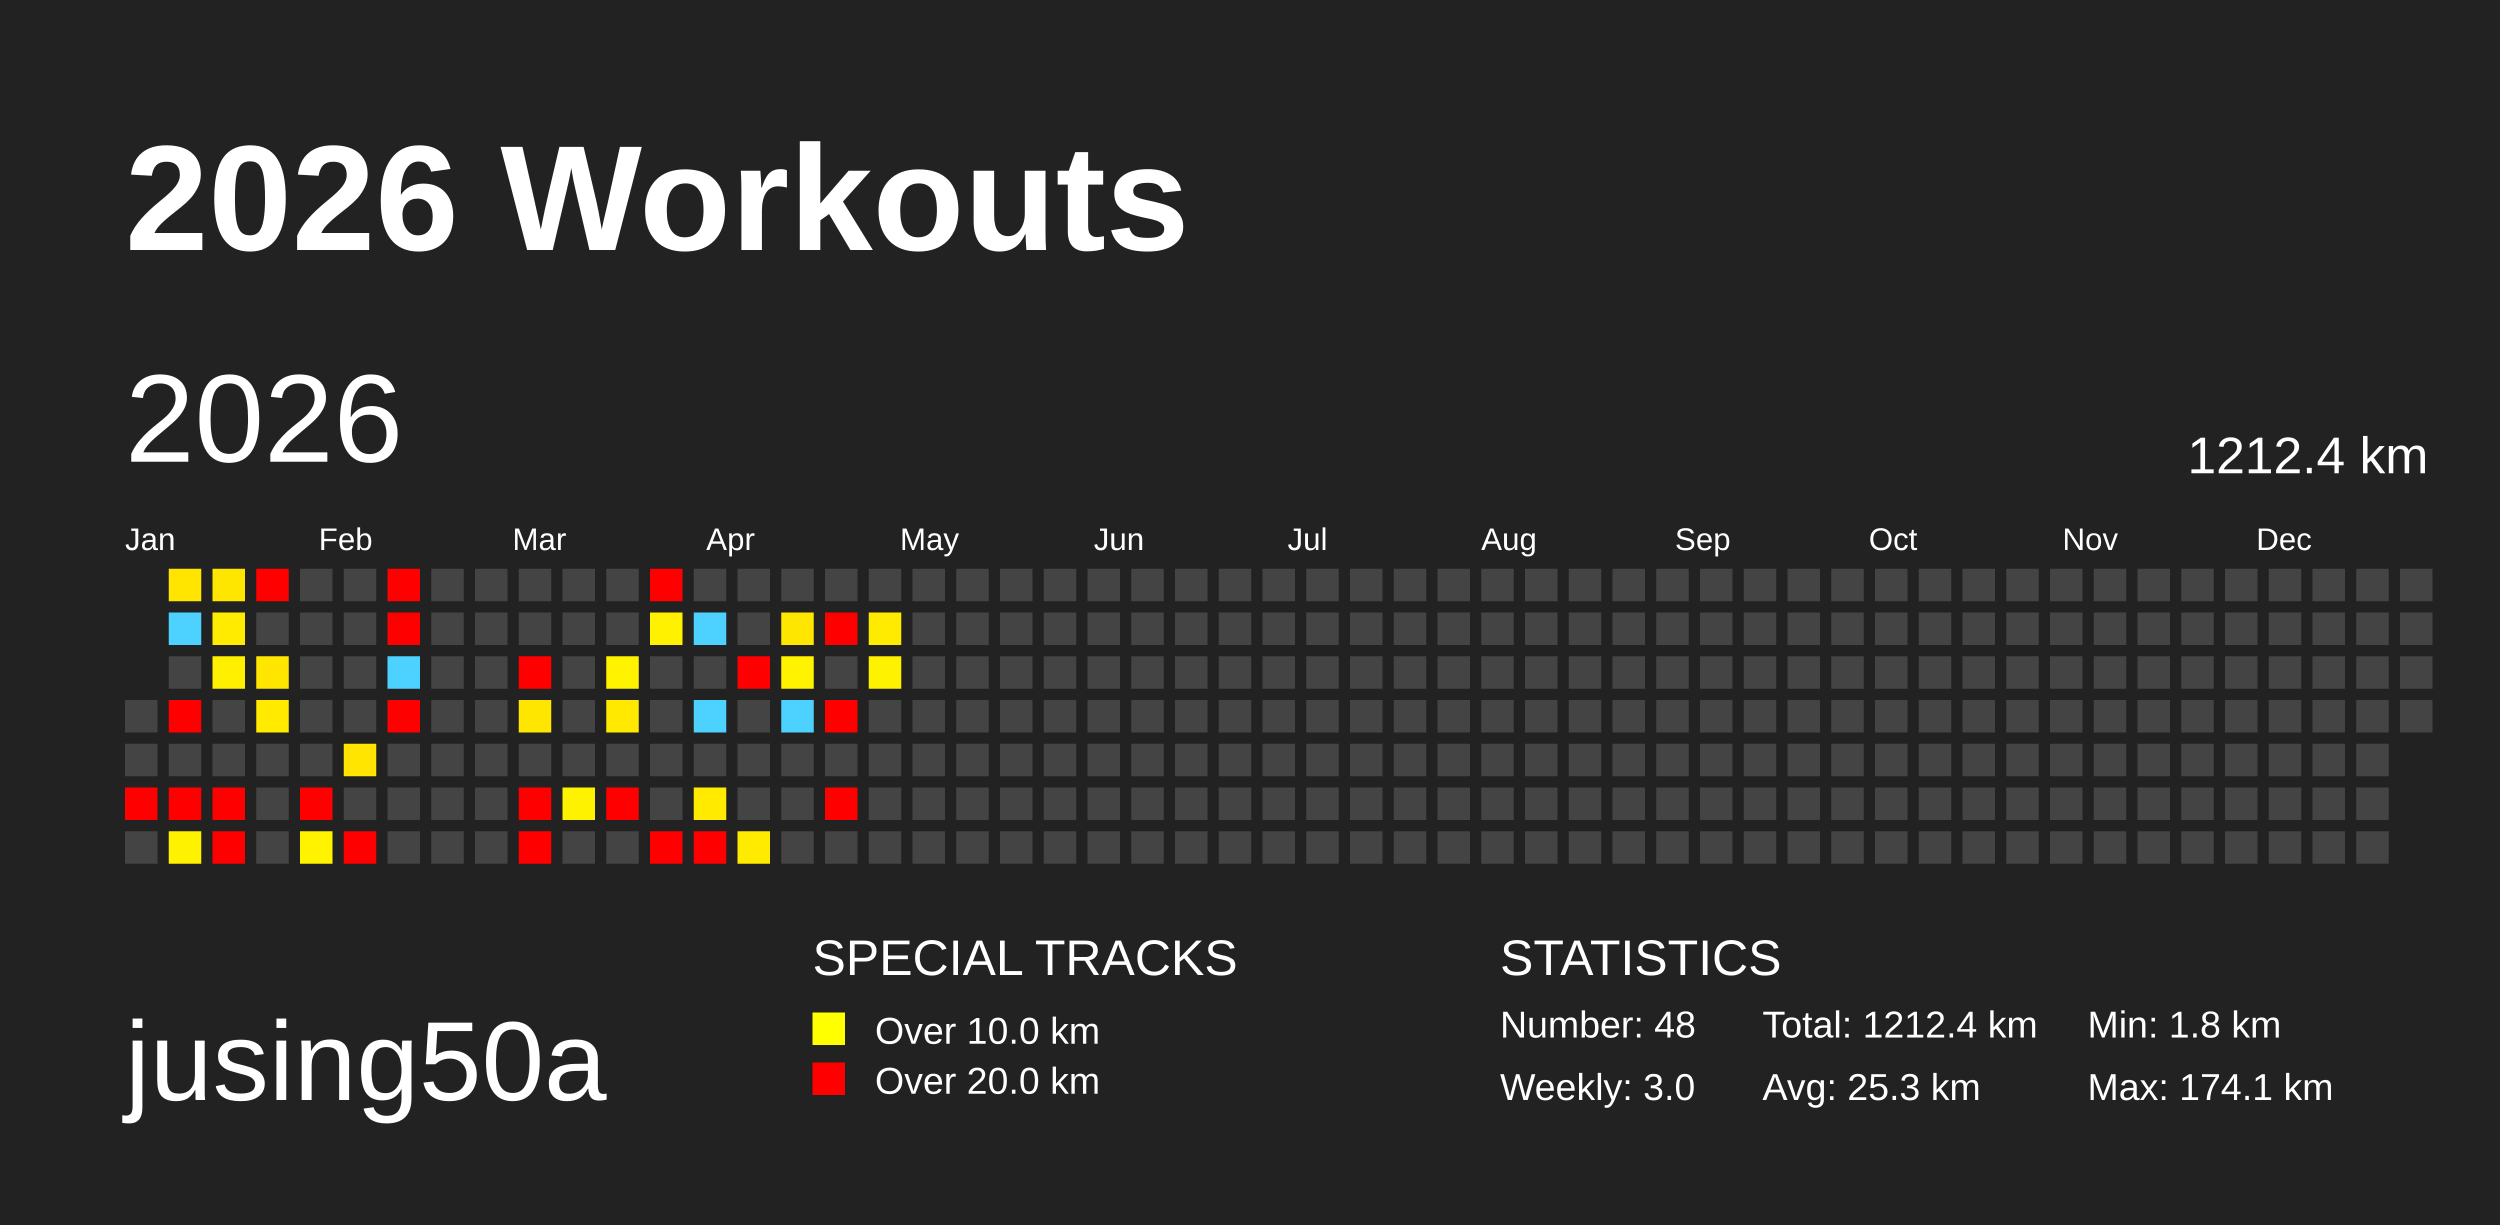
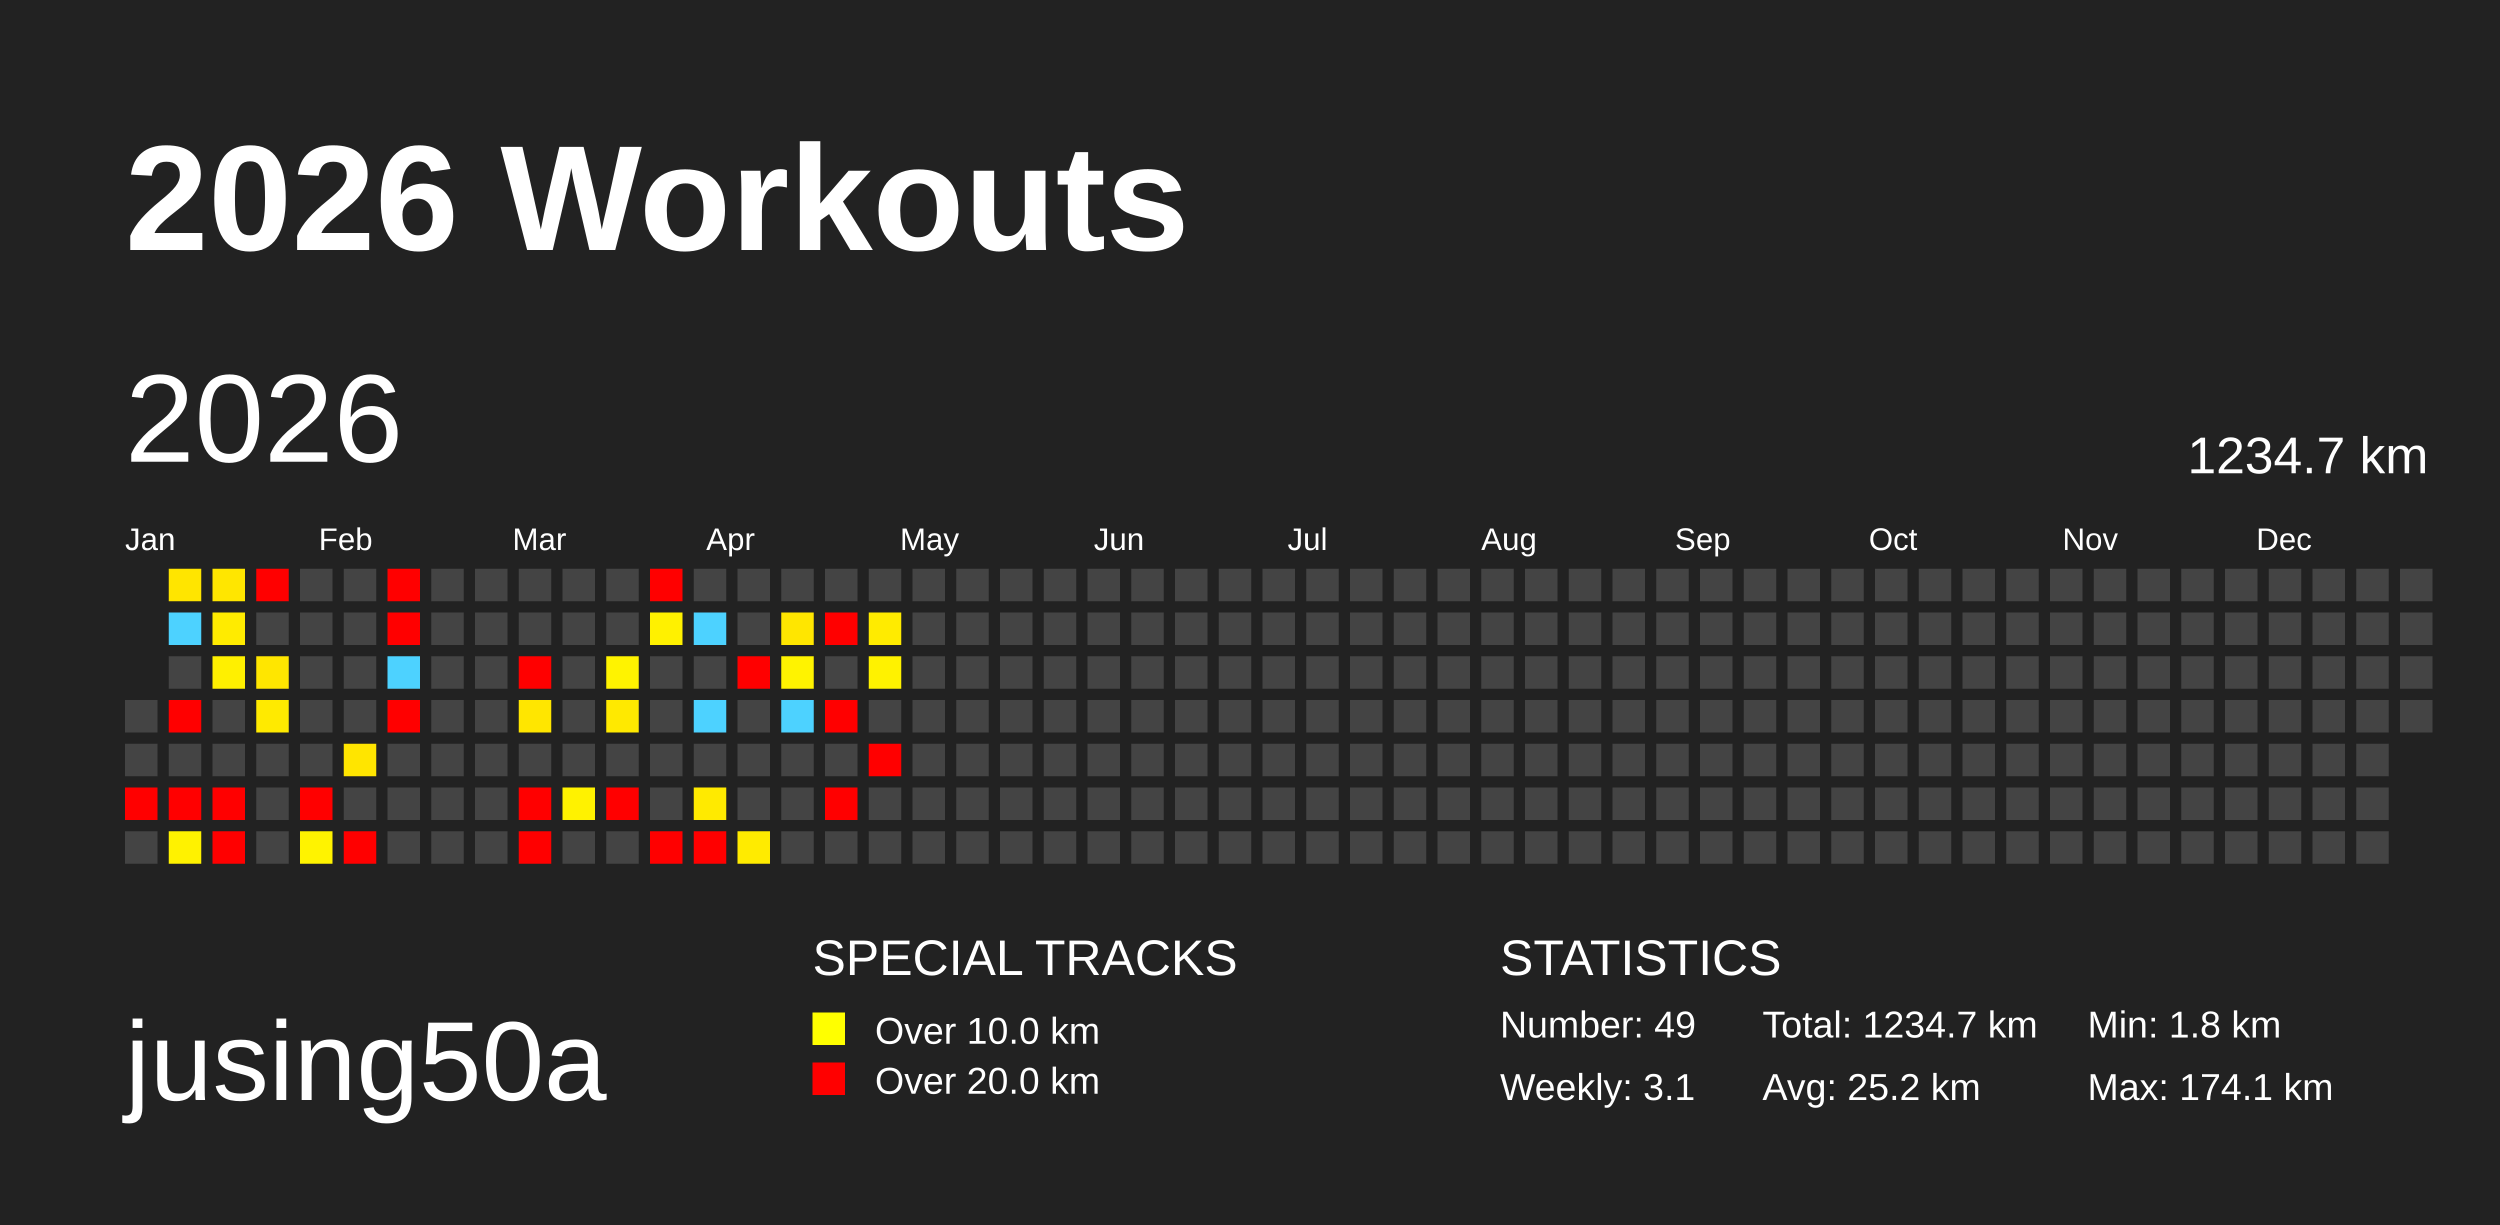
<svg xmlns="http://www.w3.org/2000/svg" baseProfile="full" height="98mm" version="1.1" viewBox="0,0,200,98" width="200mm">
  <defs />
  <rect fill="#222222" height="98" width="200" x="0" y="0" />
  <text fill="#FFFFFF" style="font-size:12px; font-family:Arial; font-weight:bold;" x="10" y="20">2026 Workouts</text>
  <text fill="#FFFFFF" style="font-size:9px; font-family:Arial" x="10" y="88">jusing50a</text>
  <text fill="#FFFFFF" style="font-size:4px; font-family:Arial" x="65" y="78">SPECIAL TRACKS</text>
  <rect fill="yellow" height="2.6" width="2.6" x="65" y="81" />
  <text fill="#FFFFFF" style="font-size:3px; font-family:Arial" x="70" y="83.5">Over 10.0 km</text>
  <rect fill="red" height="2.6" width="2.6" x="65" y="85" />
  <text fill="#FFFFFF" style="font-size:3px; font-family:Arial" x="70" y="87.5">Over 20.0 km</text>
  <text fill="#FFFFFF" style="font-size:4px; font-family:Arial" x="120" y="78">STATISTICS</text>
-   <text fill="#FFFFFF" style="font-size:3px; font-family:Arial" x="120" y="83">Number: 48</text>
-   <text fill="#FFFFFF" style="font-size:3px; font-family:Arial" x="120" y="88">Weekly: 3.0</text>
-   <text fill="#FFFFFF" style="font-size:3px; font-family:Arial" x="141" y="83">Total: 1212.4 km</text>
-   <text fill="#FFFFFF" style="font-size:3px; font-family:Arial" x="141" y="88">Avg: 25.3 km</text>
+   <text fill="#FFFFFF" style="font-size:3px; font-family:Arial" x="120" y="83">Number: 49</text>
+   <text fill="#FFFFFF" style="font-size:3px; font-family:Arial" x="120" y="88">Weekly: 3.1</text>
+   <text fill="#FFFFFF" style="font-size:3px; font-family:Arial" x="141" y="83">Total: 1234.7 km</text>
+   <text fill="#FFFFFF" style="font-size:3px; font-family:Arial" x="141" y="88">Avg: 25.2 km</text>
  <text fill="#FFFFFF" style="font-size:3px; font-family:Arial" x="167" y="83">Min: 1.8 km</text>
  <text fill="#FFFFFF" style="font-size:3px; font-family:Arial" x="167" y="88">Max: 174.1 km</text>
  <text dominant-baseline="hanging" fill="#FFFFFF" style="font-size:10.0px; font-family:Arial;" x="10" y="30">2026</text>
-   <text dominant-baseline="hanging" fill="#FFFFFF" style="font-size:4.125px; font-family:Arial;" x="175" y="35">1212.4 km</text>
+   <text dominant-baseline="hanging" fill="#FFFFFF" style="font-size:4.125px; font-family:Arial;" x="175" y="35">1234.7 km</text>
  <text fill="#FFFFFF" style="font-size:2.5px; font-family:Arial" x="10.0" y="44">Jan</text>
  <text fill="#FFFFFF" style="font-size:2.5px; font-family:Arial" x="25.5" y="44">Feb</text>
  <text fill="#FFFFFF" style="font-size:2.5px; font-family:Arial" x="41.0" y="44">Mar</text>
  <text fill="#FFFFFF" style="font-size:2.5px; font-family:Arial" x="56.5" y="44">Apr</text>
  <text fill="#FFFFFF" style="font-size:2.5px; font-family:Arial" x="72.0" y="44">May</text>
  <text fill="#FFFFFF" style="font-size:2.5px; font-family:Arial" x="87.5" y="44">Jun</text>
  <text fill="#FFFFFF" style="font-size:2.5px; font-family:Arial" x="103.0" y="44">Jul</text>
  <text fill="#FFFFFF" style="font-size:2.5px; font-family:Arial" x="118.5" y="44">Aug</text>
  <text fill="#FFFFFF" style="font-size:2.5px; font-family:Arial" x="134.0" y="44">Sep</text>
  <text fill="#FFFFFF" style="font-size:2.5px; font-family:Arial" x="149.5" y="44">Oct</text>
  <text fill="#FFFFFF" style="font-size:2.5px; font-family:Arial" x="165.0" y="44">Nov</text>
  <text fill="#FFFFFF" style="font-size:2.5px; font-family:Arial" x="180.5" y="44">Dec</text>
  <rect fill="#444444" height="2.6" width="2.6" x="10.0" y="56.0" />
  <rect fill="#444444" height="2.6" width="2.6" x="10.0" y="59.5" />
  <rect fill="red" height="2.6" width="2.6" x="10.0" y="63.0" />
  <rect fill="#444444" height="2.6" width="2.6" x="10.0" y="66.5" />
  <rect fill="#ffe500" height="2.6" width="2.6" x="13.5" y="45.5" />
  <rect fill="#4dd2ff" height="2.6" width="2.6" x="13.5" y="49.0" />
  <rect fill="#444444" height="2.6" width="2.6" x="13.5" y="52.5" />
  <rect fill="red" height="2.6" width="2.6" x="13.5" y="56.0" />
  <rect fill="#444444" height="2.6" width="2.6" x="13.5" y="59.5" />
  <rect fill="red" height="2.6" width="2.6" x="13.5" y="63.0" />
  <rect fill="#fff200" height="2.6" width="2.6" x="13.5" y="66.5" />
  <rect fill="#ffe600" height="2.6" width="2.6" x="17.0" y="45.5" />
  <rect fill="#ffeb00" height="2.6" width="2.6" x="17.0" y="49.0" />
  <rect fill="#fff000" height="2.6" width="2.6" x="17.0" y="52.5" />
  <rect fill="#444444" height="2.6" width="2.6" x="17.0" y="56.0" />
  <rect fill="#444444" height="2.6" width="2.6" x="17.0" y="59.5" />
  <rect fill="red" height="2.6" width="2.6" x="17.0" y="63.0" />
  <rect fill="red" height="2.6" width="2.6" x="17.0" y="66.5" />
  <rect fill="red" height="2.6" width="2.6" x="20.5" y="45.5" />
  <rect fill="#444444" height="2.6" width="2.6" x="20.5" y="49.0" />
  <rect fill="#ffe600" height="2.6" width="2.6" x="20.5" y="52.5" />
  <rect fill="#ffea00" height="2.6" width="2.6" x="20.5" y="56.0" />
  <rect fill="#444444" height="2.6" width="2.6" x="20.5" y="59.5" />
  <rect fill="#444444" height="2.6" width="2.6" x="20.5" y="63.0" />
  <rect fill="#444444" height="2.6" width="2.6" x="20.5" y="66.5" />
  <rect fill="#444444" height="2.6" width="2.6" x="24.0" y="45.5" />
  <rect fill="#444444" height="2.6" width="2.6" x="24.0" y="49.0" />
  <rect fill="#444444" height="2.6" width="2.6" x="24.0" y="52.5" />
  <rect fill="#444444" height="2.6" width="2.6" x="24.0" y="56.0" />
  <rect fill="#444444" height="2.6" width="2.6" x="24.0" y="59.5" />
  <rect fill="red" height="2.6" width="2.6" x="24.0" y="63.0" />
  <rect fill="#fff300" height="2.6" width="2.6" x="24.0" y="66.5" />
  <rect fill="#444444" height="2.6" width="2.6" x="27.5" y="45.5" />
  <rect fill="#444444" height="2.6" width="2.6" x="27.5" y="49.0" />
  <rect fill="#444444" height="2.6" width="2.6" x="27.5" y="52.5" />
  <rect fill="#444444" height="2.6" width="2.6" x="27.5" y="56.0" />
  <rect fill="#ffe500" height="2.6" width="2.6" x="27.5" y="59.5" />
  <rect fill="#444444" height="2.6" width="2.6" x="27.5" y="63.0" />
  <rect fill="red" height="2.6" width="2.6" x="27.5" y="66.5" />
  <rect fill="red" height="2.6" width="2.6" x="31.0" y="45.5" />
  <rect fill="red" height="2.6" width="2.6" x="31.0" y="49.0" />
  <rect fill="#4dd2ff" height="2.6" width="2.6" x="31.0" y="52.5" />
  <rect fill="red" height="2.6" width="2.6" x="31.0" y="56.0" />
  <rect fill="#444444" height="2.6" width="2.6" x="31.0" y="59.5" />
  <rect fill="#444444" height="2.6" width="2.6" x="31.0" y="63.0" />
  <rect fill="#444444" height="2.6" width="2.6" x="31.0" y="66.5" />
  <rect fill="#444444" height="2.6" width="2.6" x="34.5" y="45.5" />
  <rect fill="#444444" height="2.6" width="2.6" x="34.5" y="49.0" />
  <rect fill="#444444" height="2.6" width="2.6" x="34.5" y="52.5" />
  <rect fill="#444444" height="2.6" width="2.6" x="34.5" y="56.0" />
  <rect fill="#444444" height="2.6" width="2.6" x="34.5" y="59.5" />
  <rect fill="#444444" height="2.6" width="2.6" x="34.5" y="63.0" />
  <rect fill="#444444" height="2.6" width="2.6" x="34.5" y="66.5" />
  <rect fill="#444444" height="2.6" width="2.6" x="38.0" y="45.5" />
  <rect fill="#444444" height="2.6" width="2.6" x="38.0" y="49.0" />
  <rect fill="#444444" height="2.6" width="2.6" x="38.0" y="52.5" />
  <rect fill="#444444" height="2.6" width="2.6" x="38.0" y="56.0" />
  <rect fill="#444444" height="2.6" width="2.6" x="38.0" y="59.5" />
  <rect fill="#444444" height="2.6" width="2.6" x="38.0" y="63.0" />
  <rect fill="#444444" height="2.6" width="2.6" x="38.0" y="66.5" />
  <rect fill="#444444" height="2.6" width="2.6" x="41.5" y="45.5" />
  <rect fill="#444444" height="2.6" width="2.6" x="41.5" y="49.0" />
  <rect fill="red" height="2.6" width="2.6" x="41.5" y="52.5" />
  <rect fill="#ffe600" height="2.6" width="2.6" x="41.5" y="56.0" />
  <rect fill="#444444" height="2.6" width="2.6" x="41.5" y="59.5" />
  <rect fill="red" height="2.6" width="2.6" x="41.5" y="63.0" />
  <rect fill="red" height="2.6" width="2.6" x="41.5" y="66.5" />
  <rect fill="#444444" height="2.6" width="2.6" x="45.0" y="45.5" />
  <rect fill="#444444" height="2.6" width="2.6" x="45.0" y="49.0" />
  <rect fill="#444444" height="2.6" width="2.6" x="45.0" y="52.5" />
  <rect fill="#444444" height="2.6" width="2.6" x="45.0" y="56.0" />
  <rect fill="#444444" height="2.6" width="2.6" x="45.0" y="59.5" />
  <rect fill="#fff200" height="2.6" width="2.6" x="45.0" y="63.0" />
  <rect fill="#444444" height="2.6" width="2.6" x="45.0" y="66.5" />
  <rect fill="#444444" height="2.6" width="2.6" x="48.5" y="45.5" />
  <rect fill="#444444" height="2.6" width="2.6" x="48.5" y="49.0" />
  <rect fill="#fff300" height="2.6" width="2.6" x="48.5" y="52.5" />
  <rect fill="#ffe900" height="2.6" width="2.6" x="48.5" y="56.0" />
  <rect fill="#444444" height="2.6" width="2.6" x="48.5" y="59.5" />
  <rect fill="red" height="2.6" width="2.6" x="48.5" y="63.0" />
  <rect fill="#444444" height="2.6" width="2.6" x="48.5" y="66.5" />
  <rect fill="red" height="2.6" width="2.6" x="52.0" y="45.5" />
  <rect fill="#fff100" height="2.6" width="2.6" x="52.0" y="49.0" />
  <rect fill="#444444" height="2.6" width="2.6" x="52.0" y="52.5" />
  <rect fill="#444444" height="2.6" width="2.6" x="52.0" y="56.0" />
  <rect fill="#444444" height="2.6" width="2.6" x="52.0" y="59.5" />
  <rect fill="#444444" height="2.6" width="2.6" x="52.0" y="63.0" />
  <rect fill="red" height="2.6" width="2.6" x="52.0" y="66.5" />
  <rect fill="#444444" height="2.6" width="2.6" x="55.5" y="45.5" />
  <rect fill="#4dd2ff" height="2.6" width="2.6" x="55.5" y="49.0" />
  <rect fill="#444444" height="2.6" width="2.6" x="55.5" y="52.5" />
  <rect fill="#4dd2ff" height="2.6" width="2.6" x="55.5" y="56.0" />
  <rect fill="#444444" height="2.6" width="2.6" x="55.5" y="59.5" />
  <rect fill="#ffea00" height="2.6" width="2.6" x="55.5" y="63.0" />
  <rect fill="red" height="2.6" width="2.6" x="55.5" y="66.5" />
  <rect fill="#444444" height="2.6" width="2.6" x="59.0" y="45.5" />
  <rect fill="#444444" height="2.6" width="2.6" x="59.0" y="49.0" />
  <rect fill="red" height="2.6" width="2.6" x="59.0" y="52.5" />
  <rect fill="#444444" height="2.6" width="2.6" x="59.0" y="56.0" />
  <rect fill="#444444" height="2.6" width="2.6" x="59.0" y="59.5" />
  <rect fill="#444444" height="2.6" width="2.6" x="59.0" y="63.0" />
  <rect fill="#ffeb00" height="2.6" width="2.6" x="59.0" y="66.5" />
  <rect fill="#444444" height="2.6" width="2.6" x="62.5" y="45.5" />
  <rect fill="#ffe600" height="2.6" width="2.6" x="62.5" y="49.0" />
  <rect fill="#fff300" height="2.6" width="2.6" x="62.5" y="52.5" />
  <rect fill="#4dd2ff" height="2.6" width="2.6" x="62.5" y="56.0" />
  <rect fill="#444444" height="2.6" width="2.6" x="62.5" y="59.5" />
  <rect fill="#444444" height="2.6" width="2.6" x="62.5" y="63.0" />
  <rect fill="#444444" height="2.6" width="2.6" x="62.5" y="66.5" />
  <rect fill="#444444" height="2.6" width="2.6" x="66.0" y="45.5" />
  <rect fill="red" height="2.6" width="2.6" x="66.0" y="49.0" />
  <rect fill="#444444" height="2.6" width="2.6" x="66.0" y="52.5" />
  <rect fill="red" height="2.6" width="2.6" x="66.0" y="56.0" />
  <rect fill="#444444" height="2.6" width="2.6" x="66.0" y="59.5" />
  <rect fill="red" height="2.6" width="2.6" x="66.0" y="63.0" />
  <rect fill="#444444" height="2.6" width="2.6" x="66.0" y="66.5" />
  <rect fill="#444444" height="2.6" width="2.6" x="69.5" y="45.5" />
  <rect fill="#ffeb00" height="2.6" width="2.6" x="69.5" y="49.0" />
  <rect fill="#fff200" height="2.6" width="2.6" x="69.5" y="52.5" />
  <rect fill="#444444" height="2.6" width="2.6" x="69.5" y="56.0" />
-   <rect fill="#444444" height="2.6" width="2.6" x="69.5" y="59.5" />
+   <rect fill="red" height="2.6" width="2.6" x="69.5" y="59.5" />
  <rect fill="#444444" height="2.6" width="2.6" x="69.5" y="63.0" />
  <rect fill="#444444" height="2.6" width="2.6" x="69.5" y="66.5" />
  <rect fill="#444444" height="2.6" width="2.6" x="73.0" y="45.5" />
  <rect fill="#444444" height="2.6" width="2.6" x="73.0" y="49.0" />
  <rect fill="#444444" height="2.6" width="2.6" x="73.0" y="52.5" />
  <rect fill="#444444" height="2.6" width="2.6" x="73.0" y="56.0" />
  <rect fill="#444444" height="2.6" width="2.6" x="73.0" y="59.5" />
  <rect fill="#444444" height="2.6" width="2.6" x="73.0" y="63.0" />
  <rect fill="#444444" height="2.6" width="2.6" x="73.0" y="66.5" />
  <rect fill="#444444" height="2.6" width="2.6" x="76.5" y="45.5" />
  <rect fill="#444444" height="2.6" width="2.6" x="76.5" y="49.0" />
  <rect fill="#444444" height="2.6" width="2.6" x="76.5" y="52.5" />
  <rect fill="#444444" height="2.6" width="2.6" x="76.5" y="56.0" />
  <rect fill="#444444" height="2.6" width="2.6" x="76.5" y="59.5" />
  <rect fill="#444444" height="2.6" width="2.6" x="76.5" y="63.0" />
  <rect fill="#444444" height="2.6" width="2.6" x="76.5" y="66.5" />
  <rect fill="#444444" height="2.6" width="2.6" x="80.0" y="45.5" />
  <rect fill="#444444" height="2.6" width="2.6" x="80.0" y="49.0" />
  <rect fill="#444444" height="2.6" width="2.6" x="80.0" y="52.5" />
  <rect fill="#444444" height="2.6" width="2.6" x="80.0" y="56.0" />
  <rect fill="#444444" height="2.6" width="2.6" x="80.0" y="59.5" />
  <rect fill="#444444" height="2.6" width="2.6" x="80.0" y="63.0" />
  <rect fill="#444444" height="2.6" width="2.6" x="80.0" y="66.5" />
  <rect fill="#444444" height="2.6" width="2.6" x="83.5" y="45.5" />
  <rect fill="#444444" height="2.6" width="2.6" x="83.5" y="49.0" />
  <rect fill="#444444" height="2.6" width="2.6" x="83.5" y="52.5" />
  <rect fill="#444444" height="2.6" width="2.6" x="83.5" y="56.0" />
  <rect fill="#444444" height="2.6" width="2.6" x="83.5" y="59.5" />
  <rect fill="#444444" height="2.6" width="2.6" x="83.5" y="63.0" />
  <rect fill="#444444" height="2.6" width="2.6" x="83.5" y="66.5" />
  <rect fill="#444444" height="2.6" width="2.6" x="87.0" y="45.5" />
  <rect fill="#444444" height="2.6" width="2.6" x="87.0" y="49.0" />
  <rect fill="#444444" height="2.6" width="2.6" x="87.0" y="52.5" />
  <rect fill="#444444" height="2.6" width="2.6" x="87.0" y="56.0" />
  <rect fill="#444444" height="2.6" width="2.6" x="87.0" y="59.5" />
  <rect fill="#444444" height="2.6" width="2.6" x="87.0" y="63.0" />
  <rect fill="#444444" height="2.6" width="2.6" x="87.0" y="66.5" />
  <rect fill="#444444" height="2.6" width="2.6" x="90.5" y="45.5" />
  <rect fill="#444444" height="2.6" width="2.6" x="90.5" y="49.0" />
  <rect fill="#444444" height="2.6" width="2.6" x="90.5" y="52.5" />
  <rect fill="#444444" height="2.6" width="2.6" x="90.5" y="56.0" />
  <rect fill="#444444" height="2.6" width="2.6" x="90.5" y="59.5" />
  <rect fill="#444444" height="2.6" width="2.6" x="90.5" y="63.0" />
  <rect fill="#444444" height="2.6" width="2.6" x="90.5" y="66.5" />
  <rect fill="#444444" height="2.6" width="2.6" x="94.0" y="45.5" />
  <rect fill="#444444" height="2.6" width="2.6" x="94.0" y="49.0" />
  <rect fill="#444444" height="2.6" width="2.6" x="94.0" y="52.5" />
  <rect fill="#444444" height="2.6" width="2.6" x="94.0" y="56.0" />
  <rect fill="#444444" height="2.6" width="2.6" x="94.0" y="59.5" />
  <rect fill="#444444" height="2.6" width="2.6" x="94.0" y="63.0" />
  <rect fill="#444444" height="2.6" width="2.6" x="94.0" y="66.5" />
  <rect fill="#444444" height="2.6" width="2.6" x="97.5" y="45.5" />
  <rect fill="#444444" height="2.6" width="2.6" x="97.5" y="49.0" />
  <rect fill="#444444" height="2.6" width="2.6" x="97.5" y="52.5" />
  <rect fill="#444444" height="2.6" width="2.6" x="97.5" y="56.0" />
  <rect fill="#444444" height="2.6" width="2.6" x="97.5" y="59.5" />
  <rect fill="#444444" height="2.6" width="2.6" x="97.5" y="63.0" />
  <rect fill="#444444" height="2.6" width="2.6" x="97.5" y="66.5" />
  <rect fill="#444444" height="2.6" width="2.6" x="101.0" y="45.5" />
  <rect fill="#444444" height="2.6" width="2.6" x="101.0" y="49.0" />
  <rect fill="#444444" height="2.6" width="2.6" x="101.0" y="52.5" />
  <rect fill="#444444" height="2.6" width="2.6" x="101.0" y="56.0" />
  <rect fill="#444444" height="2.6" width="2.6" x="101.0" y="59.5" />
  <rect fill="#444444" height="2.6" width="2.6" x="101.0" y="63.0" />
  <rect fill="#444444" height="2.6" width="2.6" x="101.0" y="66.5" />
  <rect fill="#444444" height="2.6" width="2.6" x="104.5" y="45.5" />
  <rect fill="#444444" height="2.6" width="2.6" x="104.5" y="49.0" />
  <rect fill="#444444" height="2.6" width="2.6" x="104.5" y="52.5" />
  <rect fill="#444444" height="2.6" width="2.6" x="104.5" y="56.0" />
  <rect fill="#444444" height="2.6" width="2.6" x="104.5" y="59.5" />
  <rect fill="#444444" height="2.6" width="2.6" x="104.5" y="63.0" />
  <rect fill="#444444" height="2.6" width="2.6" x="104.5" y="66.5" />
  <rect fill="#444444" height="2.6" width="2.6" x="108.0" y="45.5" />
  <rect fill="#444444" height="2.6" width="2.6" x="108.0" y="49.0" />
  <rect fill="#444444" height="2.6" width="2.6" x="108.0" y="52.5" />
  <rect fill="#444444" height="2.6" width="2.6" x="108.0" y="56.0" />
  <rect fill="#444444" height="2.6" width="2.6" x="108.0" y="59.5" />
  <rect fill="#444444" height="2.6" width="2.6" x="108.0" y="63.0" />
  <rect fill="#444444" height="2.6" width="2.6" x="108.0" y="66.5" />
  <rect fill="#444444" height="2.6" width="2.6" x="111.5" y="45.5" />
  <rect fill="#444444" height="2.6" width="2.6" x="111.5" y="49.0" />
  <rect fill="#444444" height="2.6" width="2.6" x="111.5" y="52.5" />
  <rect fill="#444444" height="2.6" width="2.6" x="111.5" y="56.0" />
  <rect fill="#444444" height="2.6" width="2.6" x="111.5" y="59.5" />
  <rect fill="#444444" height="2.6" width="2.6" x="111.5" y="63.0" />
  <rect fill="#444444" height="2.6" width="2.6" x="111.5" y="66.5" />
  <rect fill="#444444" height="2.6" width="2.6" x="115.0" y="45.5" />
  <rect fill="#444444" height="2.6" width="2.6" x="115.0" y="49.0" />
  <rect fill="#444444" height="2.6" width="2.6" x="115.0" y="52.5" />
  <rect fill="#444444" height="2.6" width="2.6" x="115.0" y="56.0" />
  <rect fill="#444444" height="2.6" width="2.6" x="115.0" y="59.5" />
  <rect fill="#444444" height="2.6" width="2.6" x="115.0" y="63.0" />
  <rect fill="#444444" height="2.6" width="2.6" x="115.0" y="66.5" />
  <rect fill="#444444" height="2.6" width="2.6" x="118.5" y="45.5" />
  <rect fill="#444444" height="2.6" width="2.6" x="118.5" y="49.0" />
  <rect fill="#444444" height="2.6" width="2.6" x="118.5" y="52.5" />
  <rect fill="#444444" height="2.6" width="2.6" x="118.5" y="56.0" />
  <rect fill="#444444" height="2.6" width="2.6" x="118.5" y="59.5" />
  <rect fill="#444444" height="2.6" width="2.6" x="118.5" y="63.0" />
  <rect fill="#444444" height="2.6" width="2.6" x="118.5" y="66.5" />
  <rect fill="#444444" height="2.6" width="2.6" x="122.0" y="45.5" />
  <rect fill="#444444" height="2.6" width="2.6" x="122.0" y="49.0" />
  <rect fill="#444444" height="2.6" width="2.6" x="122.0" y="52.5" />
  <rect fill="#444444" height="2.6" width="2.6" x="122.0" y="56.0" />
  <rect fill="#444444" height="2.6" width="2.6" x="122.0" y="59.5" />
  <rect fill="#444444" height="2.6" width="2.6" x="122.0" y="63.0" />
  <rect fill="#444444" height="2.6" width="2.6" x="122.0" y="66.5" />
  <rect fill="#444444" height="2.6" width="2.6" x="125.5" y="45.5" />
  <rect fill="#444444" height="2.6" width="2.6" x="125.5" y="49.0" />
  <rect fill="#444444" height="2.6" width="2.6" x="125.5" y="52.5" />
  <rect fill="#444444" height="2.6" width="2.6" x="125.5" y="56.0" />
  <rect fill="#444444" height="2.6" width="2.6" x="125.5" y="59.5" />
  <rect fill="#444444" height="2.6" width="2.6" x="125.5" y="63.0" />
  <rect fill="#444444" height="2.6" width="2.6" x="125.5" y="66.5" />
  <rect fill="#444444" height="2.6" width="2.6" x="129.0" y="45.5" />
  <rect fill="#444444" height="2.6" width="2.6" x="129.0" y="49.0" />
  <rect fill="#444444" height="2.6" width="2.6" x="129.0" y="52.5" />
  <rect fill="#444444" height="2.6" width="2.6" x="129.0" y="56.0" />
  <rect fill="#444444" height="2.6" width="2.6" x="129.0" y="59.5" />
  <rect fill="#444444" height="2.6" width="2.6" x="129.0" y="63.0" />
  <rect fill="#444444" height="2.6" width="2.6" x="129.0" y="66.5" />
  <rect fill="#444444" height="2.6" width="2.6" x="132.5" y="45.5" />
  <rect fill="#444444" height="2.6" width="2.6" x="132.5" y="49.0" />
  <rect fill="#444444" height="2.6" width="2.6" x="132.5" y="52.5" />
  <rect fill="#444444" height="2.6" width="2.6" x="132.5" y="56.0" />
  <rect fill="#444444" height="2.6" width="2.6" x="132.5" y="59.5" />
  <rect fill="#444444" height="2.6" width="2.6" x="132.5" y="63.0" />
  <rect fill="#444444" height="2.6" width="2.6" x="132.5" y="66.5" />
  <rect fill="#444444" height="2.6" width="2.6" x="136.0" y="45.5" />
  <rect fill="#444444" height="2.6" width="2.6" x="136.0" y="49.0" />
  <rect fill="#444444" height="2.6" width="2.6" x="136.0" y="52.5" />
  <rect fill="#444444" height="2.6" width="2.6" x="136.0" y="56.0" />
  <rect fill="#444444" height="2.6" width="2.6" x="136.0" y="59.5" />
  <rect fill="#444444" height="2.6" width="2.6" x="136.0" y="63.0" />
  <rect fill="#444444" height="2.6" width="2.6" x="136.0" y="66.5" />
  <rect fill="#444444" height="2.6" width="2.6" x="139.5" y="45.5" />
  <rect fill="#444444" height="2.6" width="2.6" x="139.5" y="49.0" />
  <rect fill="#444444" height="2.6" width="2.6" x="139.5" y="52.5" />
  <rect fill="#444444" height="2.6" width="2.6" x="139.5" y="56.0" />
  <rect fill="#444444" height="2.6" width="2.6" x="139.5" y="59.5" />
  <rect fill="#444444" height="2.6" width="2.6" x="139.5" y="63.0" />
  <rect fill="#444444" height="2.6" width="2.6" x="139.5" y="66.5" />
  <rect fill="#444444" height="2.6" width="2.6" x="143.0" y="45.5" />
  <rect fill="#444444" height="2.6" width="2.6" x="143.0" y="49.0" />
  <rect fill="#444444" height="2.6" width="2.6" x="143.0" y="52.5" />
  <rect fill="#444444" height="2.6" width="2.6" x="143.0" y="56.0" />
  <rect fill="#444444" height="2.6" width="2.6" x="143.0" y="59.5" />
  <rect fill="#444444" height="2.6" width="2.6" x="143.0" y="63.0" />
  <rect fill="#444444" height="2.6" width="2.6" x="143.0" y="66.5" />
  <rect fill="#444444" height="2.6" width="2.6" x="146.5" y="45.5" />
  <rect fill="#444444" height="2.6" width="2.6" x="146.5" y="49.0" />
  <rect fill="#444444" height="2.6" width="2.6" x="146.5" y="52.5" />
  <rect fill="#444444" height="2.6" width="2.6" x="146.5" y="56.0" />
  <rect fill="#444444" height="2.6" width="2.6" x="146.5" y="59.5" />
  <rect fill="#444444" height="2.6" width="2.6" x="146.5" y="63.0" />
  <rect fill="#444444" height="2.6" width="2.6" x="146.5" y="66.5" />
  <rect fill="#444444" height="2.6" width="2.6" x="150.0" y="45.5" />
  <rect fill="#444444" height="2.6" width="2.6" x="150.0" y="49.0" />
  <rect fill="#444444" height="2.6" width="2.6" x="150.0" y="52.5" />
  <rect fill="#444444" height="2.6" width="2.6" x="150.0" y="56.0" />
  <rect fill="#444444" height="2.6" width="2.6" x="150.0" y="59.5" />
  <rect fill="#444444" height="2.6" width="2.6" x="150.0" y="63.0" />
  <rect fill="#444444" height="2.6" width="2.6" x="150.0" y="66.5" />
  <rect fill="#444444" height="2.6" width="2.6" x="153.5" y="45.5" />
  <rect fill="#444444" height="2.6" width="2.6" x="153.5" y="49.0" />
  <rect fill="#444444" height="2.6" width="2.6" x="153.5" y="52.5" />
  <rect fill="#444444" height="2.6" width="2.6" x="153.5" y="56.0" />
  <rect fill="#444444" height="2.6" width="2.6" x="153.5" y="59.5" />
  <rect fill="#444444" height="2.6" width="2.6" x="153.5" y="63.0" />
  <rect fill="#444444" height="2.6" width="2.6" x="153.5" y="66.5" />
  <rect fill="#444444" height="2.6" width="2.6" x="157.0" y="45.5" />
  <rect fill="#444444" height="2.6" width="2.6" x="157.0" y="49.0" />
  <rect fill="#444444" height="2.6" width="2.6" x="157.0" y="52.5" />
  <rect fill="#444444" height="2.6" width="2.6" x="157.0" y="56.0" />
  <rect fill="#444444" height="2.6" width="2.6" x="157.0" y="59.5" />
  <rect fill="#444444" height="2.6" width="2.6" x="157.0" y="63.0" />
  <rect fill="#444444" height="2.6" width="2.6" x="157.0" y="66.5" />
  <rect fill="#444444" height="2.6" width="2.6" x="160.5" y="45.5" />
  <rect fill="#444444" height="2.6" width="2.6" x="160.5" y="49.0" />
  <rect fill="#444444" height="2.6" width="2.6" x="160.5" y="52.5" />
  <rect fill="#444444" height="2.6" width="2.6" x="160.5" y="56.0" />
  <rect fill="#444444" height="2.6" width="2.6" x="160.5" y="59.5" />
  <rect fill="#444444" height="2.6" width="2.6" x="160.5" y="63.0" />
  <rect fill="#444444" height="2.6" width="2.6" x="160.5" y="66.5" />
  <rect fill="#444444" height="2.6" width="2.6" x="164.0" y="45.5" />
  <rect fill="#444444" height="2.6" width="2.6" x="164.0" y="49.0" />
  <rect fill="#444444" height="2.6" width="2.6" x="164.0" y="52.5" />
  <rect fill="#444444" height="2.6" width="2.6" x="164.0" y="56.0" />
  <rect fill="#444444" height="2.6" width="2.6" x="164.0" y="59.5" />
  <rect fill="#444444" height="2.6" width="2.6" x="164.0" y="63.0" />
  <rect fill="#444444" height="2.6" width="2.6" x="164.0" y="66.5" />
  <rect fill="#444444" height="2.6" width="2.6" x="167.5" y="45.5" />
  <rect fill="#444444" height="2.6" width="2.6" x="167.5" y="49.0" />
  <rect fill="#444444" height="2.6" width="2.6" x="167.5" y="52.5" />
  <rect fill="#444444" height="2.6" width="2.6" x="167.5" y="56.0" />
  <rect fill="#444444" height="2.6" width="2.6" x="167.5" y="59.5" />
  <rect fill="#444444" height="2.6" width="2.6" x="167.5" y="63.0" />
  <rect fill="#444444" height="2.6" width="2.6" x="167.5" y="66.5" />
  <rect fill="#444444" height="2.6" width="2.6" x="171.0" y="45.5" />
  <rect fill="#444444" height="2.6" width="2.6" x="171.0" y="49.0" />
  <rect fill="#444444" height="2.6" width="2.6" x="171.0" y="52.5" />
  <rect fill="#444444" height="2.6" width="2.6" x="171.0" y="56.0" />
  <rect fill="#444444" height="2.6" width="2.6" x="171.0" y="59.5" />
  <rect fill="#444444" height="2.6" width="2.6" x="171.0" y="63.0" />
  <rect fill="#444444" height="2.6" width="2.6" x="171.0" y="66.5" />
  <rect fill="#444444" height="2.6" width="2.6" x="174.5" y="45.5" />
  <rect fill="#444444" height="2.6" width="2.6" x="174.5" y="49.0" />
  <rect fill="#444444" height="2.6" width="2.6" x="174.5" y="52.5" />
  <rect fill="#444444" height="2.6" width="2.6" x="174.5" y="56.0" />
  <rect fill="#444444" height="2.6" width="2.6" x="174.5" y="59.5" />
  <rect fill="#444444" height="2.6" width="2.6" x="174.5" y="63.0" />
  <rect fill="#444444" height="2.6" width="2.6" x="174.5" y="66.5" />
  <rect fill="#444444" height="2.6" width="2.6" x="178.0" y="45.5" />
  <rect fill="#444444" height="2.6" width="2.6" x="178.0" y="49.0" />
  <rect fill="#444444" height="2.6" width="2.6" x="178.0" y="52.5" />
  <rect fill="#444444" height="2.6" width="2.6" x="178.0" y="56.0" />
  <rect fill="#444444" height="2.6" width="2.6" x="178.0" y="59.5" />
  <rect fill="#444444" height="2.6" width="2.6" x="178.0" y="63.0" />
  <rect fill="#444444" height="2.6" width="2.6" x="178.0" y="66.5" />
  <rect fill="#444444" height="2.6" width="2.6" x="181.5" y="45.5" />
  <rect fill="#444444" height="2.6" width="2.6" x="181.5" y="49.0" />
  <rect fill="#444444" height="2.6" width="2.6" x="181.5" y="52.5" />
  <rect fill="#444444" height="2.6" width="2.6" x="181.5" y="56.0" />
  <rect fill="#444444" height="2.6" width="2.6" x="181.5" y="59.5" />
  <rect fill="#444444" height="2.6" width="2.6" x="181.5" y="63.0" />
  <rect fill="#444444" height="2.6" width="2.6" x="181.5" y="66.5" />
  <rect fill="#444444" height="2.6" width="2.6" x="185.0" y="45.5" />
  <rect fill="#444444" height="2.6" width="2.6" x="185.0" y="49.0" />
  <rect fill="#444444" height="2.6" width="2.6" x="185.0" y="52.5" />
  <rect fill="#444444" height="2.6" width="2.6" x="185.0" y="56.0" />
  <rect fill="#444444" height="2.6" width="2.6" x="185.0" y="59.5" />
  <rect fill="#444444" height="2.6" width="2.6" x="185.0" y="63.0" />
  <rect fill="#444444" height="2.6" width="2.6" x="185.0" y="66.5" />
  <rect fill="#444444" height="2.6" width="2.6" x="188.5" y="45.5" />
  <rect fill="#444444" height="2.6" width="2.6" x="188.5" y="49.0" />
  <rect fill="#444444" height="2.6" width="2.6" x="188.5" y="52.5" />
  <rect fill="#444444" height="2.6" width="2.6" x="188.5" y="56.0" />
  <rect fill="#444444" height="2.6" width="2.6" x="188.5" y="59.5" />
  <rect fill="#444444" height="2.6" width="2.6" x="188.5" y="63.0" />
  <rect fill="#444444" height="2.6" width="2.6" x="188.5" y="66.5" />
  <rect fill="#444444" height="2.6" width="2.6" x="192.0" y="45.5" />
  <rect fill="#444444" height="2.6" width="2.6" x="192.0" y="49.0" />
  <rect fill="#444444" height="2.6" width="2.6" x="192.0" y="52.5" />
  <rect fill="#444444" height="2.6" width="2.6" x="192.0" y="56.0" />
</svg>
